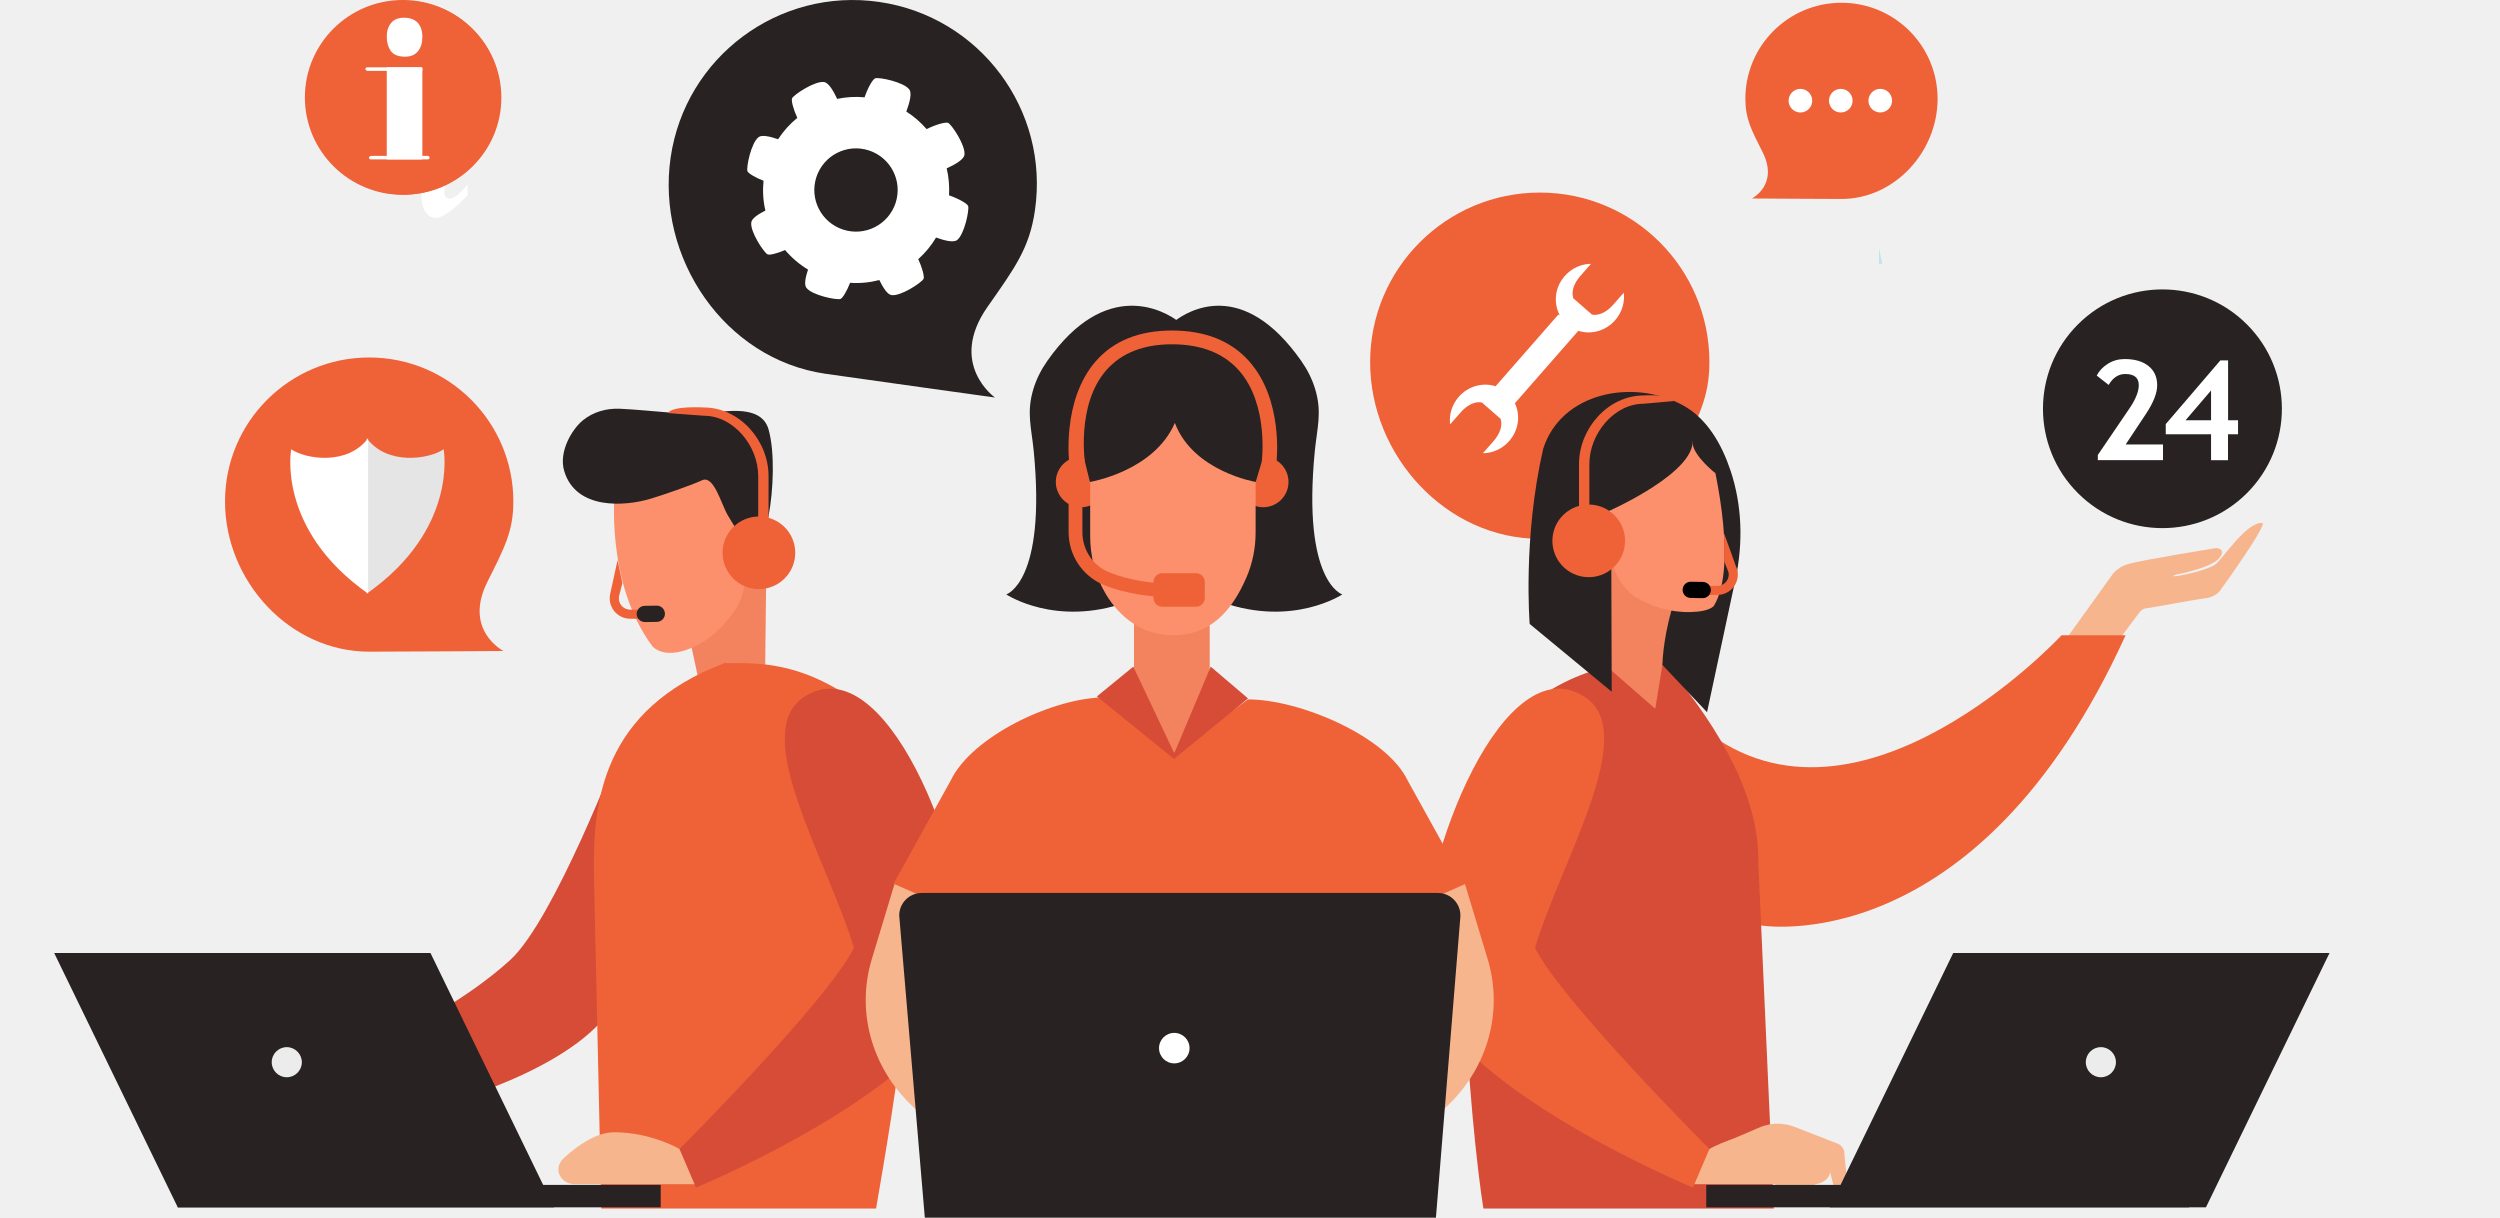
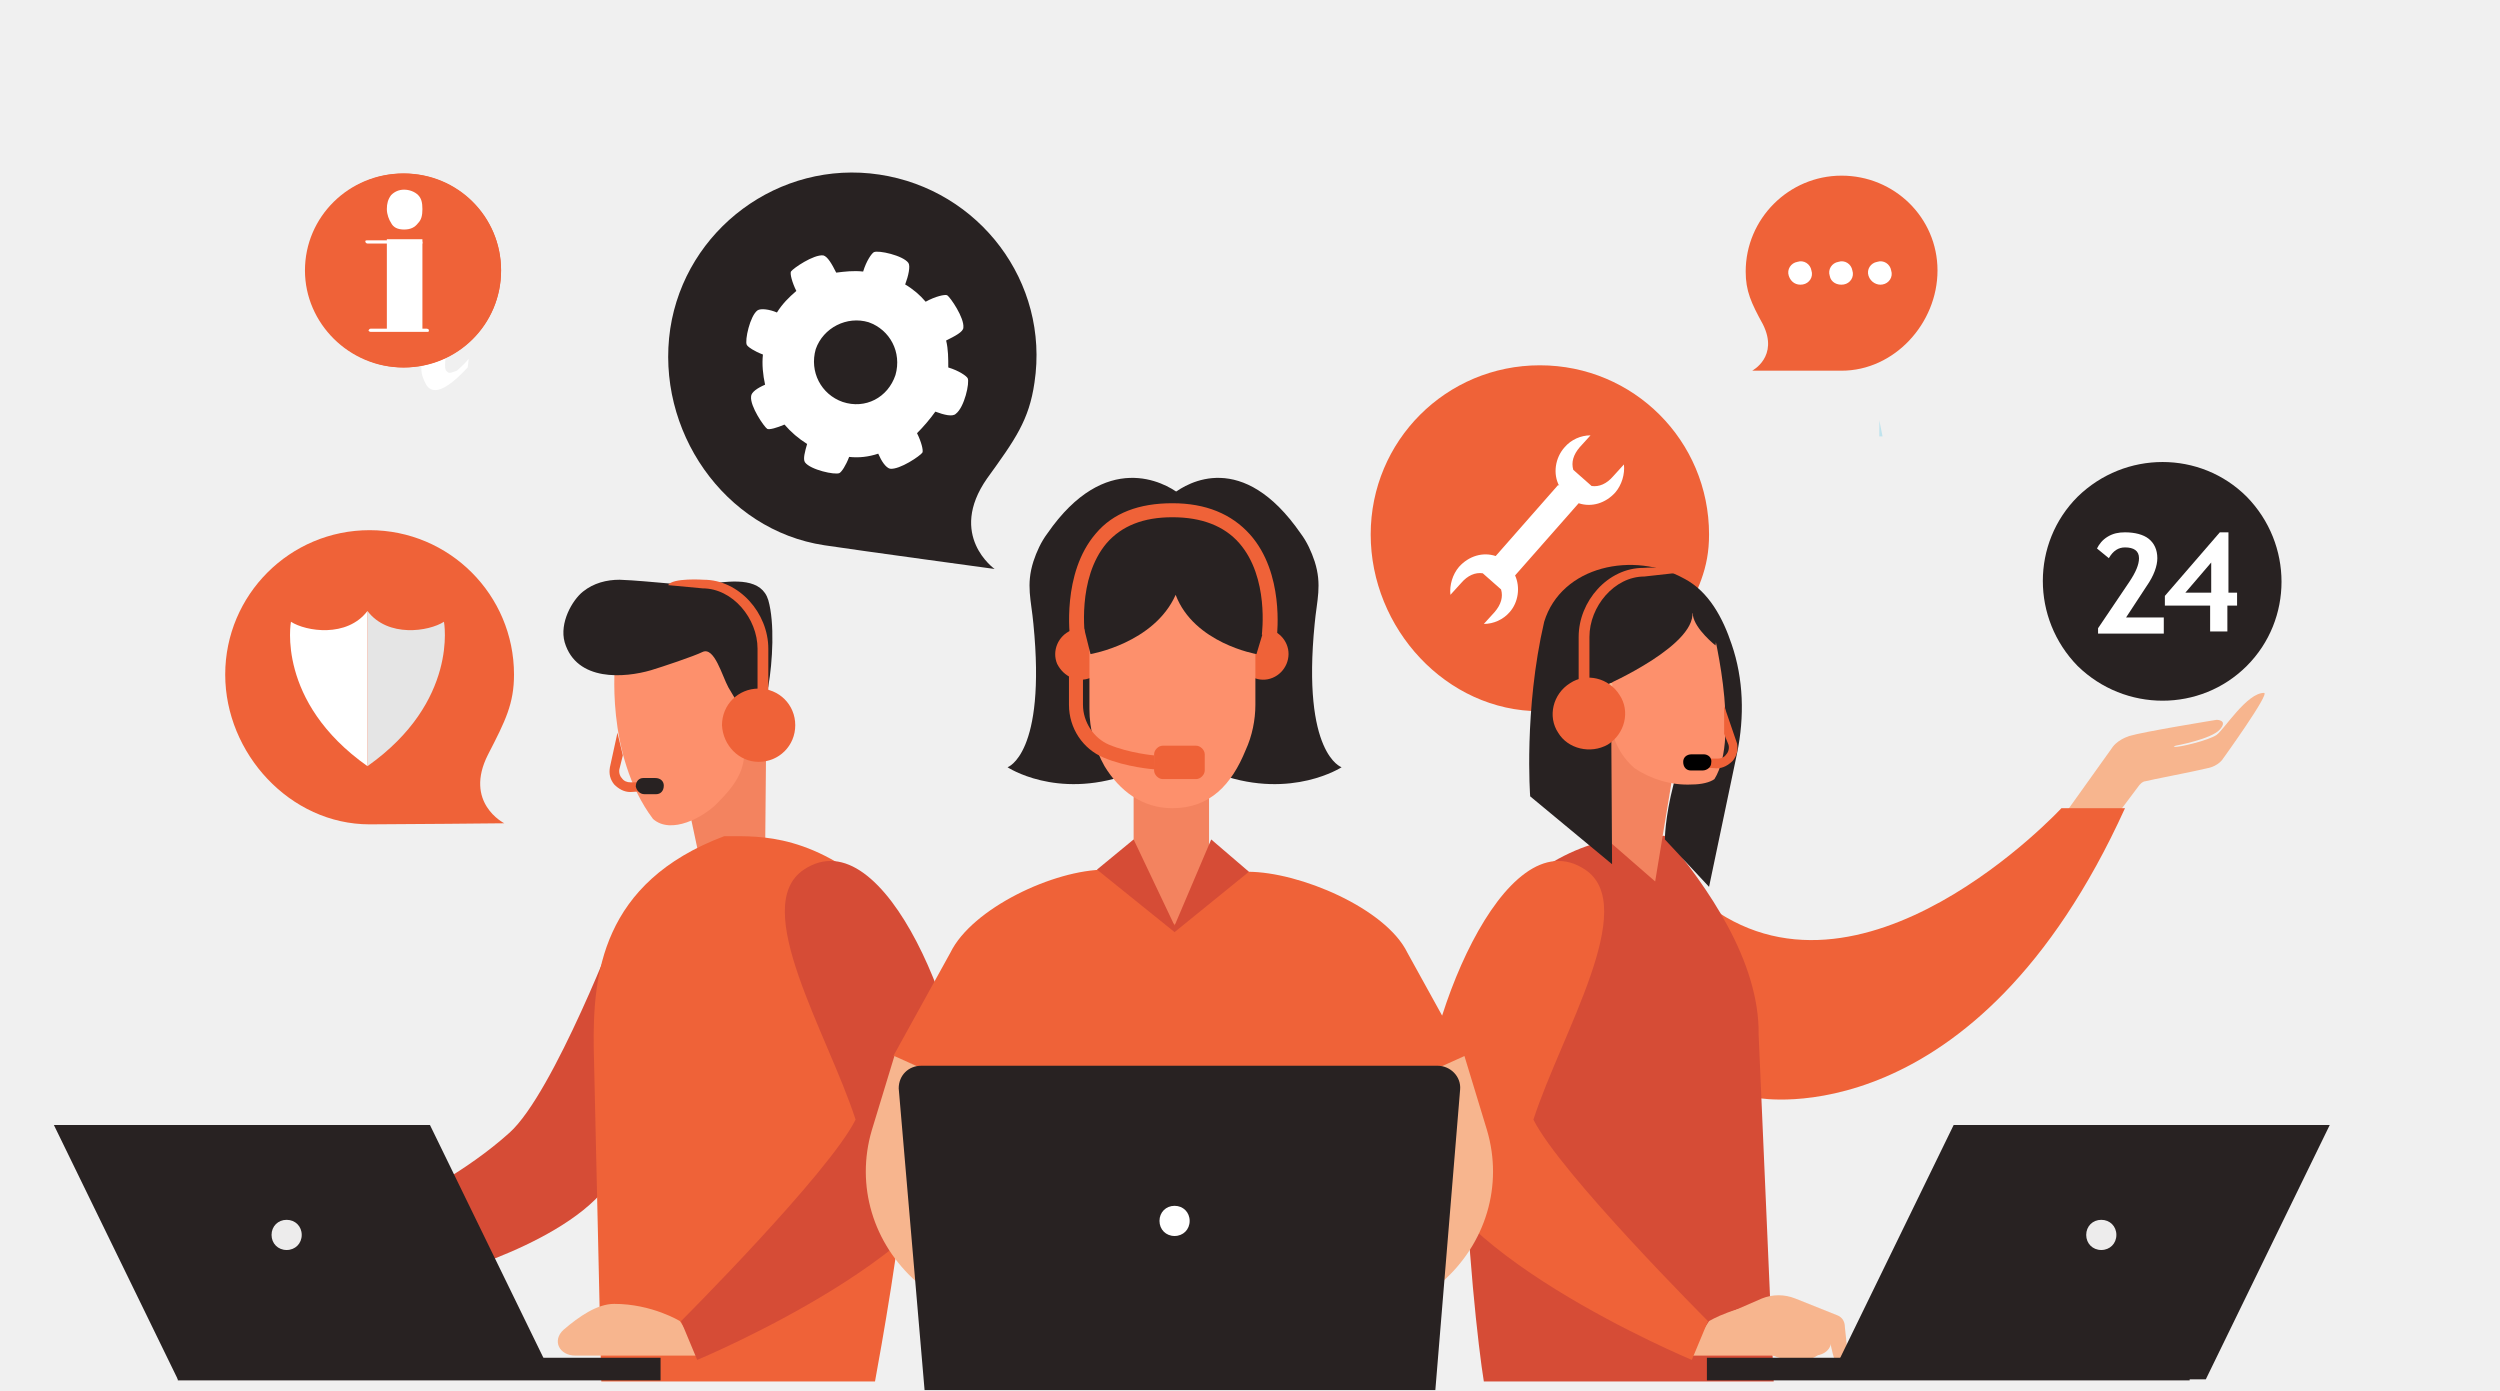
- <svg xmlns="http://www.w3.org/2000/svg" width="232" height="113" viewBox="0 0 232 113" fill="none">
-   <g clip-path="url(#clip0_298_8908)">
-     <path d="M142.895 17.87C151.586 17.87 158.632 24.91 158.632 33.594C158.632 36.827 157.654 38.671 155.808 42.333C153.121 47.666 157.554 49.921 157.554 49.921C157.554 49.921 145.929 50.003 142.886 50.003C134.195 50.003 127.148 42.287 127.148 33.603C127.158 24.91 134.204 17.87 142.895 17.87Z" fill="#EF6238" />
-     <path d="M199.117 56.459C198.788 56.477 198.505 56.879 198.505 56.879L195.809 60.477L194.767 59.354C193.908 58.422 190.792 60.778 191.45 59.691L195.992 53.373C195.992 53.373 196.44 52.633 197.555 52.322C198.871 51.957 205.643 50.861 205.643 50.861C205.643 50.861 206.694 50.889 205.926 51.811C205.158 52.733 201.859 53.345 201.859 53.345C201.859 53.345 201.585 53.446 201.713 53.473C202.014 53.537 204.866 52.916 205.579 52.386C206.291 51.857 208.421 48.46 209.929 48.524C210.541 48.551 206.136 54.651 206.136 54.651C206.136 54.651 205.752 55.382 204.683 55.518C203.614 55.646 199.446 56.441 199.117 56.459Z" fill="#F7B58E" />
-     <path d="M163.239 85.862C163.239 85.862 183.362 89.523 197.254 58.952C191.524 58.952 191.313 58.952 191.313 58.952C191.313 58.952 172.579 79.159 158.093 67.663C143.608 56.167 163.239 85.862 163.239 85.862Z" fill="#EF6238" />
-     <path d="M164.611 112.151L163.167 79.945C163.295 73.133 158.405 66.102 154.476 61.536C154.393 61.481 154.275 61.536 154.174 61.536C151.149 61.536 146.022 61.226 139.333 67.526C133.273 73.233 136.637 105.978 137.66 112.151H164.611Z" fill="#D64C36" />
-     <path d="M158.633 106.626C158.633 106.626 161.265 105.074 164.692 105.074C166.319 105.074 168.019 106.233 169.353 107.448C170.423 108.425 169.737 109.895 168.293 109.895H156.449L158.633 106.626Z" fill="#F7B58E" />
-     <path d="M147.118 64.704C139.633 59.737 131.865 79.26 131.865 89.523C131.865 99.787 157.107 110.206 157.107 110.206L158.633 106.626C158.633 106.626 144.934 92.938 142.448 87.962C144.879 79.862 152.181 68.065 147.118 64.704Z" fill="#EF6238" />
-     <path d="M71.111 52.605L70.992 63.554H64.924L63.928 58.888L69.959 52.605H71.111Z" fill="#F3835F" />
-     <path d="M60.581 60.029C56.085 54.021 57.062 45.319 57.062 45.319L61.358 42.671L68.066 45.273L69.473 52.323C69.491 52.387 68.879 52.441 68.897 52.505C69.501 55.135 68.431 56.724 66.503 58.605C65.306 59.774 62.272 61.481 60.581 60.029Z" fill="#FD906C" />
-     <path d="M67.556 47.848C66.907 46.77 66.258 44.031 65.125 44.579C64.302 44.981 61.359 45.994 60.363 46.286C57.978 46.999 53.445 47.337 52.358 43.712C51.819 41.894 53.107 39.812 54.085 39.009C55.044 38.224 56.287 37.877 57.521 37.931C60.418 38.068 64.193 38.598 65.819 38.351C68.278 37.977 70.754 37.858 71.321 39.849C71.924 41.977 71.769 45.501 71.33 47.839C71.074 49.19 70.581 50.487 69.877 51.665L67.556 47.848Z" fill="#282222" />
-     <path d="M57.512 69.398C57.512 69.398 51.398 85.433 47.322 89.112C43.246 92.802 38.266 95.212 38.266 95.212L41.565 102.325C41.565 102.325 55.502 98.527 57.521 91.879C58.673 88.126 57.512 69.398 57.512 69.398Z" fill="#D64C36" />
-     <path d="M60.061 57.436L60.07 56.587L58.48 56.578C58.16 56.578 57.868 56.432 57.667 56.194C57.466 55.948 57.383 55.628 57.447 55.318L57.758 54.112L57.31 51.976L56.616 55.153C56.506 55.71 56.652 56.286 57.009 56.724C57.374 57.162 57.904 57.418 58.471 57.418L60.061 57.436Z" fill="#EF6238" />
-     <path d="M59.85 57.728L60.965 57.71C61.376 57.701 61.714 57.363 61.705 56.943C61.696 56.532 61.358 56.194 60.937 56.203L59.822 56.222C59.411 56.231 59.073 56.569 59.082 56.989C59.091 57.4 59.439 57.728 59.85 57.728Z" fill="#282222" />
-     <path d="M55.803 112.151L55.118 81.269C54.99 74.457 55.84 65.873 67.227 61.536C67.319 61.499 67.428 61.536 67.529 61.536C70.554 61.536 75.681 61.225 82.37 67.526C88.429 73.233 82.325 105.978 81.301 112.151H55.803Z" fill="#EF6238" />
-     <path d="M63.06 106.627C63.06 106.627 60.428 105.074 57.001 105.074C55.374 105.074 53.674 106.234 52.34 107.448C51.27 108.425 51.956 109.896 53.4 109.896H65.244L63.06 106.627Z" fill="#F7B58E" />
-     <path d="M74.576 64.705C82.06 59.737 89.828 79.26 89.828 89.524C89.828 99.787 64.587 110.206 64.587 110.206L63.06 106.627C63.06 106.627 76.76 92.939 79.246 87.962C76.815 79.863 69.513 68.065 74.576 64.705Z" fill="#D64C36" />
-     <path d="M61.973 38.333C62.411 37.63 65.317 37.813 65.317 37.813C68.626 37.813 71.322 40.872 71.322 44.177V49.821H70.362V44.177C70.362 41.392 68.096 38.58 65.308 38.58L61.973 38.333Z" fill="#EF6238" />
-     <path d="M70.427 54.67C72.289 54.67 73.799 53.161 73.799 51.3C73.799 49.439 72.289 47.931 70.427 47.931C68.564 47.931 67.055 49.439 67.055 51.3C67.055 53.161 68.564 54.67 70.427 54.67Z" fill="#EF6238" />
-     <path d="M61.313 109.959H16.496V112.041H61.313V109.959Z" fill="#282222" />
-     <path d="M5.027 88.437H39.947L51.416 112.041H16.497L5.027 88.437Z" fill="#282222" />
-     <path d="M28.011 98.572C28.011 99.349 27.381 99.969 26.613 99.969C25.836 99.969 25.215 99.339 25.215 98.572C25.215 97.796 25.845 97.175 26.613 97.175C27.381 97.175 28.011 97.805 28.011 98.572Z" fill="#EDECEC" />
-     <path d="M105.234 57.902V65.764L108.972 71.453L112.262 66.001V58.03L105.234 57.902Z" fill="#F3835F" />
-     <path d="M122.014 41.867C122.233 39.648 122.699 38.287 122.05 36.114C121.767 35.183 121.328 34.306 120.762 33.502C115.315 25.732 110.261 28.827 108.973 29.823V54.687C109.256 54.541 110.206 54.76 113.414 55.892C119.994 58.212 124.564 55.162 124.564 55.162C124.564 55.162 120.826 54.021 122.014 41.867Z" fill="#282222" />
-     <path d="M108.973 29.951V36.388L109.018 29.987C109.018 29.996 109 29.978 108.973 29.951Z" fill="#282222" />
-     <path d="M95.931 41.867C95.711 39.648 95.245 38.287 95.894 36.114C96.177 35.183 96.616 34.306 97.183 33.502C102.629 25.732 108.049 28.827 109.337 29.823L108.972 54.687C108.689 54.541 107.738 54.76 104.53 55.892C97.95 58.212 93.381 55.162 93.381 55.162C93.381 55.162 97.109 54.021 95.931 41.867Z" fill="#282222" />
-     <path d="M108.962 29.95V36.388L108.916 29.987C108.916 29.996 108.934 29.978 108.962 29.95Z" fill="#282222" />
-     <path d="M129.023 88.637L125.751 86.583L135.95 82.035L130.632 72.429C128.676 68.329 120.634 64.905 115.817 64.905L108.972 69.827L102.584 64.713C97.768 64.713 90.174 68.338 88.227 72.429L82.908 82.035L93.107 86.583L89.835 88.637L88.026 104.243L109.429 103.905L130.833 104.243L129.023 88.637Z" fill="#EF6238" />
-     <path d="M135.95 82.044L138.052 88.993C139.587 94.061 137.952 99.504 133.802 103.092L124.252 110.543L121.182 102.197L126.464 97.275C128.2 95.659 128.712 93.23 127.771 91.121L125.742 86.583L135.95 82.044Z" fill="#F7B58E" />
-     <path d="M83.009 82.044L80.907 88.993C79.372 94.061 81.008 99.504 85.157 103.092L94.707 110.543L97.777 102.197L92.495 97.275C90.759 95.659 90.247 93.23 91.188 91.121L93.217 86.583L83.009 82.044Z" fill="#F7B58E" />
-     <path d="M85.823 113H133.254L135.521 85.095C135.603 83.889 134.643 82.867 133.437 82.867H85.54C84.389 82.867 83.447 83.798 83.447 84.958L85.823 113Z" fill="#282222" />
-     <path d="M112.354 61.865L108.972 69.9L105.17 61.865L101.789 64.632L108.945 70.43L115.817 64.814L112.354 61.865Z" fill="#D64C36" />
-     <path d="M118.124 46.893C119.322 46.397 119.891 45.024 119.395 43.827C118.899 42.629 117.525 42.06 116.326 42.556C115.128 43.053 114.559 44.425 115.055 45.623C115.552 46.82 116.925 47.389 118.124 46.893Z" fill="#EF6238" />
-     <path d="M101.227 46.893C102.426 46.397 102.995 45.025 102.499 43.827C102.002 42.63 100.628 42.061 99.43 42.557C98.231 43.053 97.662 44.426 98.159 45.623C98.655 46.821 100.029 47.389 101.227 46.893Z" fill="#EF6238" />
-     <path d="M108.845 58.952C106.03 58.952 103.91 57.327 102.575 55.053C101.634 53.455 101.168 51.619 101.168 49.766V42.789C101.168 38.571 104.622 35.119 108.845 35.119C113.067 35.119 116.521 38.571 116.521 42.789V49.419C116.521 50.852 116.238 52.286 115.662 53.601C114.282 56.779 112.281 58.952 108.845 58.952Z" fill="#FD906C" />
-     <path d="M109.063 34.197C106.577 29.859 98.736 35.119 98.736 35.119L101.149 44.725C101.149 44.725 107.08 43.757 109.027 39.246C110.727 43.757 116.53 44.725 116.53 44.725L119.399 35.119C119.39 35.119 111.549 29.868 109.063 34.197Z" fill="#282222" />
-     <path d="M99.257 43.31C99.22 43.063 98.471 37.192 101.697 33.512C103.342 31.631 105.718 30.672 108.752 30.672C111.832 30.672 114.245 31.631 115.926 33.53C119.125 37.137 118.476 42.78 118.449 43.017L117.087 42.862C117.096 42.78 117.772 37.529 114.967 34.37C113.541 32.763 111.448 31.95 108.761 31.95C106.111 31.95 104.064 32.763 102.666 34.352C99.823 37.602 100.701 43.081 100.71 43.136L99.257 43.31Z" fill="#EF6238" />
-     <path d="M107.19 55.354C107.089 55.345 104.494 55.163 102.374 54.258C100.427 53.428 99.166 51.51 99.166 49.382V46.241H100.445V49.382C100.445 50.999 101.396 52.46 102.876 53.081C104.796 53.902 107.08 54.076 107.099 54.076L107.19 55.354Z" fill="#EF6238" />
-     <path d="M110.991 56.304H107.856C107.409 56.304 107.043 55.938 107.043 55.491V54.003C107.043 53.555 107.409 53.19 107.856 53.19H110.991C111.439 53.19 111.804 53.555 111.804 54.003V55.491C111.804 55.938 111.439 56.304 110.991 56.304Z" fill="#EF6238" />
-     <path d="M108.973 98.682C109.755 98.682 110.39 98.049 110.39 97.267C110.39 96.485 109.755 95.852 108.973 95.852C108.191 95.852 107.557 96.485 107.557 97.267C107.557 98.049 108.191 98.682 108.973 98.682Z" fill="white" />
-     <path d="M155.097 56.66L153.607 65.773L147.393 60.349L149.394 50.414L155.097 56.66Z" fill="#F3835F" />
-     <path d="M156.165 41.063C151.724 41.666 149.512 47.355 149.512 47.355L149.567 64.193L141.954 57.902C141.954 57.902 141.306 49.939 143.206 41.657C144.851 36.443 151.505 35.073 156.175 37.612C158.441 38.845 159.794 41.273 160.598 43.684C161.676 46.917 161.768 50.405 161.055 53.738L158.414 66.092L154.274 61.709C154.274 61.709 154.274 59.682 155.105 56.642C156.787 50.46 159.154 40.653 156.165 41.063Z" fill="#282222" />
-     <path d="M148.204 47.592C148.698 47.108 149.639 47.2 150.288 47.793C150.937 48.387 151.065 49.263 150.562 49.738C150.069 50.222 149.136 50.131 148.478 49.537C147.83 48.944 147.711 48.067 148.204 47.592Z" fill="#F7B58E" />
-     <path d="M156.951 56.797C157.81 56.77 158.605 56.633 159.026 56.258C161.502 52.304 158.678 41.657 158.678 41.657L154.712 39.831L149.676 43.274L149.393 50.414C149.32 52.323 150.152 54.149 151.641 55.336C153.241 56.313 155.078 56.861 156.951 56.797Z" fill="#FD906C" />
-     <path d="M157.007 40.479C157.957 43.666 149.056 47.537 149.056 47.537L147.393 43.383L151.267 38.634L156.166 39.42C156.166 39.42 156.842 39.949 157.007 40.479Z" fill="#282222" />
-     <path d="M157.06 41.146C157.234 42.397 159.199 43.922 159.199 43.922L159.382 42.424L158.934 41.365L157.929 40.808C157.929 40.808 156.878 39.895 157.06 41.146Z" fill="#282222" />
-     <path d="M171.162 107.138C171.199 106.699 170.934 106.288 170.523 106.124L166.529 104.572C165.542 104.188 164.445 104.179 163.458 104.553L159.51 106.243L158.633 107.476L158.806 109.667C159.574 109.347 160.022 109.156 160.022 109.156L162.553 108.836C162.553 108.836 168 112.516 169.755 108.306C170.486 112.379 171.637 111.877 171.637 111.877L171.162 107.138Z" fill="#F7B58E" />
-     <path d="M203.157 109.959H158.34V112.041H203.157V109.959Z" fill="#282222" />
-     <path d="M216.18 88.437H181.26L169.791 112.041H204.711L216.18 88.437Z" fill="#282222" />
-     <path d="M193.562 98.572C193.562 99.349 194.193 99.969 194.961 99.969C195.738 99.969 196.359 99.339 196.359 98.572C196.359 97.796 195.728 97.175 194.961 97.175C194.184 97.175 193.562 97.805 193.562 98.572Z" fill="#EDECEC" />
-     <path d="M140.581 37.422L146.467 30.702C147.637 31.076 148.998 30.729 149.885 29.716C150.534 28.976 150.79 28.045 150.689 27.159L149.702 28.282C149.126 28.939 148.404 29.323 147.737 29.195L146.037 27.707L146.019 27.725C145.772 27.068 146.065 26.291 146.65 25.616L147.646 24.483C146.75 24.492 145.855 24.876 145.206 25.616C144.292 26.657 144.146 28.09 144.721 29.204L144.676 29.25L144.612 29.195L138.79 35.843C137.62 35.468 136.259 35.815 135.372 36.829C134.723 37.569 134.468 38.5 134.568 39.386L135.555 38.263C136.131 37.605 136.853 37.222 137.52 37.349L139.22 38.838L139.238 38.82C139.485 39.477 139.192 40.253 138.607 40.929L137.611 42.061C138.507 42.052 139.403 41.669 140.051 40.929C140.947 39.915 141.111 38.527 140.581 37.422Z" fill="white" />
-     <path d="M34.26 33.174C41.644 33.174 47.639 39.155 47.639 46.542C47.639 49.291 46.808 50.852 45.245 53.966C42.96 58.495 46.726 60.413 46.726 60.413C46.726 60.413 36.846 60.476 34.26 60.476C26.876 60.476 20.881 53.92 20.881 46.533C20.881 39.155 26.867 33.174 34.26 33.174Z" fill="#EF6238" />
-     <path d="M81.602 0.182C90.932 1.543 97.403 10.2 96.041 19.532C95.538 23.002 94.204 24.828 91.645 28.471C87.926 33.777 92.331 36.89 92.331 36.89C92.331 36.89 79.838 35.155 76.575 34.681C67.235 33.32 60.874 23.933 62.236 14.61C63.598 5.278 72.271 -1.178 81.602 0.182Z" fill="#282222" />
-     <path d="M208.512 45.766C212.841 41.44 212.841 34.427 208.512 30.102C204.183 25.776 197.164 25.776 192.835 30.102C188.506 34.427 188.506 41.44 192.835 45.766C197.164 50.091 204.183 50.091 208.512 45.766Z" fill="#282222" />
-     <path d="M89.845 19.121C89.772 18.902 89.004 18.454 88.072 18.126C88.118 17.277 88.045 16.436 87.853 15.624C88.639 15.268 89.434 14.802 89.498 14.382C89.635 13.524 88.319 11.56 87.99 11.405C87.78 11.305 86.893 11.533 85.989 11.98C85.449 11.36 84.819 10.803 84.106 10.355C84.407 9.542 84.645 8.657 84.389 8.31C83.877 7.607 81.565 7.141 81.218 7.269C80.999 7.342 80.551 8.1 80.231 9.031C79.372 8.949 78.513 9.004 77.69 9.177C77.334 8.419 76.895 7.68 76.484 7.616C75.625 7.479 73.66 8.794 73.505 9.122C73.413 9.323 73.605 10.099 73.989 10.94C73.304 11.496 72.701 12.163 72.207 12.921C71.467 12.665 70.717 12.492 70.407 12.72C69.703 13.231 69.237 15.542 69.365 15.889C69.438 16.08 70.05 16.464 70.855 16.774C70.763 17.715 70.818 18.646 71.028 19.541C70.37 19.87 69.776 20.262 69.721 20.628C69.584 21.486 70.9 23.449 71.229 23.605C71.412 23.696 72.088 23.532 72.856 23.203C73.45 23.906 74.172 24.527 74.985 25.02C74.748 25.723 74.611 26.408 74.83 26.7C75.342 27.403 77.654 27.869 78.001 27.741C78.193 27.668 78.577 27.047 78.888 26.244C79.811 26.308 80.734 26.216 81.602 25.988C81.94 26.682 82.351 27.33 82.726 27.385C83.585 27.522 85.55 26.207 85.705 25.878C85.797 25.677 85.605 24.892 85.212 24.052C85.852 23.477 86.418 22.801 86.866 22.043C87.643 22.326 88.465 22.527 88.803 22.29C89.498 21.778 89.964 19.468 89.845 19.121ZM78.23 21.303C76.201 20.637 75.095 18.454 75.762 16.427C76.429 14.4 78.614 13.295 80.642 13.962C82.671 14.629 83.777 16.811 83.11 18.838C82.443 20.865 80.258 21.97 78.23 21.303Z" fill="white" />
-     <path d="M41.171 41.694C39.791 42.625 35.934 43.209 34.033 40.671V55.089C42.569 49.09 41.171 41.694 41.171 41.694Z" fill="#E5E5E5" />
-     <path d="M27.023 41.694C28.403 42.625 32.259 43.209 34.16 40.671V55.089C25.624 49.09 27.023 41.694 27.023 41.694Z" fill="white" />
-     <path d="M199.164 38.379C199.849 37.338 200.187 36.462 200.187 35.758C200.187 34.991 199.922 34.398 199.383 33.969C198.853 33.539 198.113 33.32 197.162 33.32C196.596 33.32 196.075 33.466 195.609 33.759C195.143 34.051 194.796 34.416 194.576 34.854L195.682 35.722C196.075 35.046 196.587 34.708 197.226 34.708C198.058 34.708 198.478 35.055 198.478 35.749C198.478 36.334 198.186 37.064 197.601 37.922L194.677 42.223V42.698H200.727V41.246H197.263L199.164 38.379Z" fill="white" />
-     <path d="M206.767 39V33.448H206.045L200.982 39.356V40.297H205.186V42.707H206.758V40.297H207.69V39H206.767ZM205.186 39H202.819L205.186 36.233V39Z" fill="white" />
-     <path d="M43.401 18.117C42.067 19.514 41.08 20.217 40.413 20.217C40.047 20.217 39.746 20.034 39.49 19.66C39.243 19.285 39.115 18.82 39.115 18.263C39.115 17.057 39.526 15.377 40.34 13.231L42.506 12.784H42.606L41.756 15.45C41.4 16.555 41.226 17.34 41.226 17.806C41.226 17.998 41.272 18.144 41.354 18.263C41.437 18.381 41.537 18.436 41.665 18.436C41.884 18.436 42.113 18.354 42.332 18.19C42.561 18.025 42.908 17.678 43.392 17.14V18.117H43.401ZM43.228 9.442C43.228 10.803 42.725 11.487 41.72 11.487C41.226 11.487 40.815 11.341 40.468 11.04C40.797 10.538 41.053 9.981 41.236 9.351C41.683 9.625 42.049 9.771 42.323 9.771C42.625 9.771 42.926 9.661 43.228 9.442Z" fill="white" />
-     <path d="M174.371 24.483V23.03L174.673 24.483H174.371Z" fill="#BFE3ED" />
-     <path d="M157.792 55.226L157.783 54.377L159.373 54.368C159.693 54.368 159.986 54.222 160.187 53.984C160.388 53.738 160.47 53.418 160.406 53.108L160.004 52.085L159.995 49.492L161.238 52.943C161.347 53.5 161.201 54.076 160.845 54.514C160.479 54.952 159.949 55.208 159.383 55.208L157.792 55.226Z" fill="#EF6238" />
-     <path d="M158.002 55.509L156.887 55.491C156.476 55.482 156.138 55.144 156.147 54.724C156.156 54.313 156.494 53.975 156.914 53.984L158.029 54.002C158.441 54.011 158.779 54.349 158.77 54.769C158.76 55.189 158.413 55.518 158.002 55.509Z" fill="black" />
-     <path d="M155.334 37.219C154.895 36.516 152.537 36.699 152.537 36.699C149.229 36.699 146.533 39.758 146.533 43.063V48.706H147.493V43.063C147.493 40.278 149.759 37.466 152.547 37.466L155.334 37.219Z" fill="#EF6238" />
-     <path d="M149.207 53.059C150.792 52.081 151.282 50.005 150.303 48.421C149.324 46.838 147.246 46.348 145.662 47.326C144.077 48.305 143.587 50.381 144.566 51.964C145.545 53.547 147.623 54.037 149.207 53.059Z" fill="#EF6238" />
-     <path d="M170.888 0.256C165.962 0.256 161.969 4.246 161.969 9.168C161.969 11.003 162.517 12.044 163.568 14.117C165.094 17.14 162.581 18.418 162.581 18.418C162.581 18.418 169.17 18.464 170.888 18.464C175.814 18.464 179.808 14.09 179.808 9.168C179.808 4.237 175.814 0.256 170.888 0.256Z" fill="#EF6238" />
-     <path d="M167.331 10.41C167.921 10.271 168.286 9.681 168.146 9.092C168.007 8.503 167.416 8.138 166.827 8.277C166.238 8.416 165.873 9.006 166.012 9.595C166.151 10.184 166.742 10.549 167.331 10.41Z" fill="white" />
-     <path d="M171.077 10.409C171.667 10.27 172.032 9.68 171.892 9.091C171.753 8.502 171.163 8.137 170.573 8.277C169.984 8.416 169.619 9.006 169.758 9.595C169.897 10.184 170.488 10.548 171.077 10.409Z" fill="white" />
-     <path d="M174.741 10.407C175.331 10.268 175.696 9.678 175.556 9.089C175.417 8.5 174.827 8.135 174.237 8.275C173.648 8.414 173.283 9.004 173.422 9.593C173.561 10.182 174.152 10.546 174.741 10.407Z" fill="white" />
-     <path d="M37.481 18.058C42.477 18.058 46.526 14.029 46.526 9.06C46.526 4.09 42.477 0.062 37.481 0.062C32.485 0.062 28.436 4.09 28.436 9.06C28.436 14.029 32.485 18.058 37.481 18.058Z" fill="#EF6238" />
-     <path d="M37.377 18.08C42.393 18.08 46.46 14.032 46.46 9.04C46.46 4.047 42.393 0 37.377 0C32.36 0 28.293 4.047 28.293 9.04C28.293 14.032 32.36 18.08 37.377 18.08Z" fill="#EF6238" />
-     <path d="M37.474 5.258C36.897 5.236 36.485 5.057 36.248 4.7C36.01 4.354 35.891 3.919 35.891 3.406C35.891 2.893 36.019 2.481 36.284 2.146C36.549 1.811 36.952 1.644 37.492 1.644C38.041 1.644 38.462 1.8 38.755 2.101C39.047 2.414 39.194 2.849 39.194 3.417C39.194 3.986 39.056 4.444 38.773 4.767C38.489 5.124 38.059 5.28 37.474 5.258Z" fill="white" />
-     <path d="M39.194 6.246H35.891V14.793H39.194V6.246Z" fill="white" />
-     <path d="M39.703 14.793H34.419C34.319 14.793 34.242 14.732 34.242 14.654C34.242 14.55 34.352 14.464 34.485 14.464H39.67C39.769 14.464 39.858 14.524 39.858 14.611V14.68C39.846 14.741 39.78 14.793 39.703 14.793Z" fill="white" />
-     <path d="M39.195 6.575H34.128C34.004 6.575 33.91 6.497 33.91 6.393C33.91 6.315 33.993 6.246 34.087 6.246H39.008C39.112 6.246 39.195 6.315 39.195 6.402V6.575Z" fill="white" />
+ <svg xmlns="http://www.w3.org/2000/svg" xmlns:xlink="http://www.w3.org/1999/xlink" width="232" version="1.1" id="Layer_1" x="0px" y="0px" viewBox="0 0 232 129" style="enable-background:new 0 0 232 129;" xml:space="preserve">
+   <style type="text/css">
+ 	.st0{clip-path:url(#SVGID_00000175295739894682747310000003167199815030742173_);}
+ 	.st1{fill:#EF6238;}
+ 	.st2{fill:#F7B58E;}
+ 	.st3{fill:#D64C36;}
+ 	.st4{fill:#F3835F;}
+ 	.st5{fill:#FD906C;}
+ 	.st6{fill:#282222;}
+ 	.st7{fill:#EDECEC;}
+ 	.st8{fill:#FFFFFF;}
+ 	.st9{fill:#E5E5E5;}
+ 	.st10{fill:#BFE3ED;}
+ </style>
+   <g>
+     <defs>
+       <rect id="SVGID_1_" y="16" width="232" height="113" />
+     </defs>
+     <clipPath id="SVGID_00000044867500734281876710000011771885161824960138_">
+       <use xlink:href="#SVGID_1_" style="overflow:visible;" />
+     </clipPath>
+     <g style="clip-path:url(#SVGID_00000044867500734281876710000011771885161824960138_);">
+       <path class="st1" d="M142.9,33.9c8.7,0,15.7,7,15.7,15.7c0,3.2-1,5.1-2.8,8.7c-2.7,5.3,1.7,7.6,1.7,7.6S145.9,66,142.9,66    c-8.7,0-15.7-7.7-15.7-16.4C127.2,40.9,134.2,33.9,142.9,33.9z" />
+       <path class="st2" d="M199.1,72.5c-0.3,0-0.6,0.4-0.6,0.4l-2.7,3.6l-1-1.1c-0.9-0.9-4,1.4-3.3,0.3l4.5-6.3c0,0,0.4-0.7,1.6-1.1    c1.3-0.4,8.1-1.5,8.1-1.5s1.1,0,0.3,0.9c-0.8,0.9-4.1,1.5-4.1,1.5s-0.3,0.1-0.1,0.1c0.3,0.1,3.2-0.6,3.9-1.1    c0.7-0.5,2.8-3.9,4.4-3.9c0.6,0-3.8,6.1-3.8,6.1s-0.4,0.7-1.5,0.9C203.6,71.6,199.4,72.4,199.1,72.5z" />
+       <path class="st1" d="M163.2,101.9c0,0,20.1,3.7,34-26.9c-5.7,0-5.9,0-5.9,0s-18.7,20.2-33.2,8.7    C143.6,72.2,163.2,101.9,163.2,101.9z" />
+       <path class="st3" d="M164.6,128.2l-1.4-32.2c0.1-6.8-4.8-13.8-8.7-18.4c-0.1-0.1-0.2,0-0.3,0c-3,0-8.2-0.3-14.8,6    c-6.1,5.7-2.7,38.5-1.7,44.6H164.6z" />
+       <path class="st2" d="M158.6,122.6c0,0,2.6-1.6,6.1-1.6c1.6,0,3.3,1.2,4.7,2.4c1.1,1,0.4,2.4-1.1,2.4h-11.8L158.6,122.6z" />
+       <path class="st1" d="M147.1,80.7c-7.5-5-15.3,14.6-15.3,24.8s25.2,20.7,25.2,20.7l1.5-3.6c0,0-13.7-13.7-16.2-18.7    C144.9,95.9,152.2,84.1,147.1,80.7z" />
+       <path class="st4" d="M71.1,68.6L71,79.6h-6.1l-1-4.7l6-6.3H71.1z" />
+       <path class="st5" d="M60.6,76c-4.5-6-3.5-14.7-3.5-14.7l4.3-2.6l6.7,2.6l1.4,7c0,0.1-0.6,0.1-0.6,0.2c0.6,2.6-0.5,4.2-2.4,6.1    C65.3,75.8,62.3,77.5,60.6,76z" />
+       <path class="st6" d="M67.6,63.8c-0.6-1.1-1.3-3.8-2.4-3.3c-0.8,0.4-3.8,1.4-4.8,1.7c-2.4,0.7-6.9,1.1-8-2.6    c-0.5-1.8,0.7-3.9,1.7-4.7c1-0.8,2.2-1.1,3.4-1.1c2.9,0.1,6.7,0.7,8.3,0.4c2.5-0.4,4.9-0.5,5.5,1.5c0.6,2.1,0.4,5.7,0,8    c-0.3,1.4-0.7,2.6-1.5,3.8L67.6,63.8z" />
+       <path class="st3" d="M57.5,85.4c0,0-6.1,16-10.2,19.7c-4.1,3.7-9.1,6.1-9.1,6.1l3.3,7.1c0,0,13.9-3.8,16-10.4    C58.7,104.1,57.5,85.4,57.5,85.4z" />
+       <path class="st1" d="M60.1,73.4l0-0.8l-1.6,0c-0.3,0-0.6-0.1-0.8-0.4c-0.2-0.2-0.3-0.6-0.2-0.9l0.3-1.2L57.3,68l-0.7,3.2    c-0.1,0.6,0,1.1,0.4,1.6c0.4,0.4,0.9,0.7,1.5,0.7L60.1,73.4z" />
+       <path class="st6" d="M59.8,73.7l1.1,0c0.4,0,0.7-0.3,0.7-0.8c0-0.4-0.3-0.7-0.8-0.7l-1.1,0c-0.4,0-0.7,0.3-0.7,0.8    C59.1,73.4,59.4,73.7,59.8,73.7z" />
+       <path class="st1" d="M55.8,128.2l-0.7-30.9c-0.1-6.8,0.7-15.4,12.1-19.7c0.1,0,0.2,0,0.3,0c3,0,8.2-0.3,14.8,6    c6.1,5.7,0,38.5-1.1,44.6H55.8z" />
+       <path class="st2" d="M63.1,122.6c0,0-2.6-1.6-6.1-1.6c-1.6,0-3.3,1.2-4.7,2.4c-1.1,1-0.4,2.4,1.1,2.4h11.8L63.1,122.6z" />
+       <path class="st3" d="M74.6,80.7c7.5-5,15.3,14.6,15.3,24.8s-25.2,20.7-25.2,20.7l-1.5-3.6c0,0,13.7-13.7,16.2-18.7    C76.8,95.9,69.5,84.1,74.6,80.7z" />
+       <path class="st1" d="M62,54.3c0.4-0.7,3.3-0.5,3.3-0.5c3.3,0,6,3.1,6,6.4v5.6h-1v-5.6c0-2.8-2.3-5.6-5.1-5.6L62,54.3z" />
+       <path class="st1" d="M70.4,70.7c1.9,0,3.4-1.5,3.4-3.4c0-1.9-1.5-3.4-3.4-3.4c-1.9,0-3.4,1.5-3.4,3.4    C67.1,69.2,68.6,70.7,70.4,70.7z" />
+       <path class="st6" d="M61.3,126H16.5v2.1h44.8V126z" />
+       <path class="st6" d="M5,104.4h34.9L51.4,128H16.5L5,104.4z" />
+       <path class="st7" d="M28,114.6c0,0.8-0.6,1.4-1.4,1.4c-0.8,0-1.4-0.6-1.4-1.4c0-0.8,0.6-1.4,1.4-1.4S28,113.8,28,114.6z" />
+       <path class="st4" d="M105.2,73.9v7.9l3.7,5.7l3.3-5.5v-8L105.2,73.9z" />
+       <path class="st6" d="M122,57.9c0.2-2.2,0.7-3.6,0-5.8c-0.3-0.9-0.7-1.8-1.3-2.6c-5.4-7.8-10.5-4.7-11.8-3.7v24.9    c0.3-0.1,1.2,0.1,4.4,1.2c6.6,2.3,11.2-0.7,11.2-0.7S120.8,70,122,57.9z" />
+       <path class="st6" d="M109,46v6.4V46C109,46,109,46,109,46z" />
+       <path class="st6" d="M95.9,57.9c-0.2-2.2-0.7-3.6,0-5.8c0.3-0.9,0.7-1.8,1.3-2.6c5.4-7.8,10.9-4.7,12.2-3.7L109,70.7    c-0.3-0.1-1.2,0.1-4.4,1.2c-6.6,2.3-11.1-0.7-11.1-0.7S97.1,70,95.9,57.9z" />
+       <path class="st6" d="M109,46v6.4V46C108.9,46,108.9,46,109,46z" />
+       <path class="st1" d="M129,104.6l-3.3-2.1l10.2-4.5l-5.3-9.6c-2-4.1-10-7.5-14.8-7.5l-6.8,4.9l-6.4-5.1c-4.8,0-12.4,3.6-14.4,7.7    L82.9,98l10.2,4.5l-3.3,2.1L88,120.2l21.4-0.3l21.4,0.3L129,104.6z" />
+       <path class="st2" d="M135.9,98l2.1,6.9c1.5,5.1-0.1,10.5-4.2,14.1l-9.6,7.5l-3.1-8.3l5.3-4.9c1.7-1.6,2.2-4,1.3-6.2l-2-4.5    L135.9,98z" />
+       <path class="st2" d="M83,98l-2.1,6.9c-1.5,5.1,0.1,10.5,4.2,14.1l9.6,7.5l3.1-8.3l-5.3-4.9c-1.7-1.6-2.2-4-1.3-6.2l2-4.5L83,98z" />
+       <path class="st6" d="M85.8,129h47.4l2.3-27.9c0.1-1.2-0.9-2.2-2.1-2.2H85.5c-1.2,0-2.1,0.9-2.1,2.1L85.8,129z" />
+       <path class="st3" d="M112.4,77.9l-3.4,8l-3.8-8l-3.4,2.8l7.2,5.8l6.9-5.6L112.4,77.9z" />
+       <path class="st1" d="M118.1,62.9c1.2-0.5,1.8-1.9,1.3-3.1c-0.5-1.2-1.9-1.8-3.1-1.3c-1.2,0.5-1.8,1.9-1.3,3.1    C115.6,62.8,116.9,63.4,118.1,62.9z" />
+       <path class="st1" d="M101.2,62.9c1.2-0.5,1.8-1.9,1.3-3.1c-0.5-1.2-1.9-1.8-3.1-1.3c-1.2,0.5-1.8,1.9-1.3,3.1    C98.7,62.8,100,63.4,101.2,62.9z" />
+       <path class="st5" d="M108.8,75c-2.8,0-4.9-1.6-6.3-3.9c-0.9-1.6-1.4-3.4-1.4-5.3v-7c0-4.2,3.5-7.7,7.7-7.7c4.2,0,7.7,3.5,7.7,7.7    v6.6c0,1.4-0.3,2.9-0.9,4.2C114.3,72.8,112.3,75,108.8,75z" />
+       <path class="st6" d="M109.1,50.2c-2.5-4.3-10.3,0.9-10.3,0.9l2.4,9.6c0,0,5.9-1,7.9-5.5c1.7,4.5,7.5,5.5,7.5,5.5l2.9-9.6    C119.4,51.1,111.5,45.9,109.1,50.2z" />
+       <path class="st1" d="M99.3,59.3c0-0.2-0.8-6.1,2.4-9.8c1.6-1.9,4-2.8,7.1-2.8c3.1,0,5.5,1,7.2,2.9c3.2,3.6,2.5,9.2,2.5,9.5    l-1.4-0.2c0-0.1,0.7-5.3-2.1-8.5c-1.4-1.6-3.5-2.4-6.2-2.4c-2.7,0-4.7,0.8-6.1,2.4c-2.8,3.3-2,8.7-2,8.8L99.3,59.3z" />
+       <path class="st1" d="M107.2,71.4c-0.1,0-2.7-0.2-4.8-1.1c-1.9-0.8-3.2-2.7-3.2-4.9v-3.1h1.3v3.1c0,1.6,1,3.1,2.4,3.7    c1.9,0.8,4.2,1,4.2,1L107.2,71.4z" />
+       <path class="st1" d="M111,72.3h-3.1c-0.4,0-0.8-0.4-0.8-0.8V70c0-0.4,0.4-0.8,0.8-0.8h3.1c0.4,0,0.8,0.4,0.8,0.8v1.5    C111.8,71.9,111.4,72.3,111,72.3z" />
+       <path class="st8" d="M109,114.7c0.8,0,1.4-0.6,1.4-1.4s-0.6-1.4-1.4-1.4s-1.4,0.6-1.4,1.4S108.2,114.7,109,114.7z" />
+       <path class="st4" d="M155.1,72.7l-1.5,9.1l-6.2-5.4l2-9.9L155.1,72.7z" />
+       <path class="st6" d="M156.2,57.1c-4.4,0.6-6.7,6.3-6.7,6.3l0.1,16.8l-7.6-6.3c0,0-0.6-8,1.3-16.2c1.6-5.2,8.3-6.6,13-4    c2.3,1.2,3.6,3.7,4.4,6.1c1.1,3.2,1.2,6.7,0.5,10.1l-2.6,12.4l-4.1-4.4c0,0,0-2,0.8-5.1C156.8,66.5,159.2,56.7,156.2,57.1z" />
+       <path class="st2" d="M148.2,63.6c0.5-0.5,1.4-0.4,2.1,0.2c0.6,0.6,0.8,1.5,0.3,1.9c-0.5,0.5-1.4,0.4-2.1-0.2    C147.8,64.9,147.7,64.1,148.2,63.6z" />
+       <path class="st5" d="M157,72.8c0.9,0,1.7-0.2,2.1-0.5c2.5-4-0.3-14.6-0.3-14.6l-4-1.8l-5,3.4l-0.3,7.1c-0.1,1.9,0.8,3.7,2.2,4.9    C153.2,72.3,155.1,72.9,157,72.8z" />
+       <path class="st6" d="M157,56.5c0.9,3.2-8,7.1-8,7.1l-1.7-4.2l3.9-4.7l4.9,0.8C156.2,55.4,156.8,55.9,157,56.5z" />
+       <path class="st6" d="M157.1,57.1c0.2,1.3,2.1,2.8,2.1,2.8l0.2-1.5l-0.4-1.1l-1-0.6C157.9,56.8,156.9,55.9,157.1,57.1z" />
+       <path class="st2" d="M171.2,123.1c0-0.4-0.2-0.8-0.6-1l-4-1.6c-1-0.4-2.1-0.4-3.1,0l-3.9,1.7l-0.9,1.2l0.2,2.2    c0.8-0.3,1.2-0.5,1.2-0.5l2.5-0.3c0,0,5.4,3.7,7.2-0.5c0.7,4.1,1.9,3.6,1.9,3.6L171.2,123.1z" />
+       <path class="st6" d="M203.2,126h-44.8v2.1h44.8V126z" />
+       <path class="st6" d="M216.2,104.4h-34.9L169.8,128h34.9L216.2,104.4z" />
+       <path class="st7" d="M193.6,114.6c0,0.8,0.6,1.4,1.4,1.4c0.8,0,1.4-0.6,1.4-1.4c0-0.8-0.6-1.4-1.4-1.4    C194.2,113.2,193.6,113.8,193.6,114.6z" />
+       <path class="st8" d="M140.6,53.4l5.9-6.7c1.2,0.4,2.5,0,3.4-1c0.6-0.7,0.9-1.7,0.8-2.6l-1,1.1c-0.6,0.7-1.3,1-2,0.9l-1.7-1.5l0,0    c-0.2-0.7,0-1.4,0.6-2.1l1-1.1c-0.9,0-1.8,0.4-2.4,1.1c-0.9,1-1.1,2.5-0.5,3.6l0,0l-0.1-0.1l-5.8,6.6c-1.2-0.4-2.5,0-3.4,1    c-0.6,0.7-0.9,1.7-0.8,2.6l1-1.1c0.6-0.7,1.3-1,2-0.9l1.7,1.5l0,0c0.2,0.7,0,1.4-0.6,2.1l-1,1.1c0.9,0,1.8-0.4,2.4-1.1    C140.9,55.9,141.1,54.5,140.6,53.4z" />
+       <path class="st1" d="M34.3,49.2c7.4,0,13.4,6,13.4,13.4c0,2.7-0.8,4.3-2.4,7.4c-2.3,4.5,1.5,6.4,1.5,6.4s-9.9,0.1-12.5,0.1    c-7.4,0-13.4-6.6-13.4-13.9C20.9,55.2,26.9,49.2,34.3,49.2z" />
+       <path class="st6" d="M81.6,16.2c9.3,1.4,15.8,10,14.4,19.3c-0.5,3.5-1.8,5.3-4.4,8.9c-3.7,5.3,0.7,8.4,0.7,8.4s-12.5-1.7-15.8-2.2    c-9.3-1.4-15.7-10.7-14.3-20.1C63.6,21.3,72.3,14.8,81.6,16.2z" />
+       <path class="st6" d="M208.5,61.8c4.3-4.3,4.3-11.3,0-15.7c-4.3-4.3-11.3-4.3-15.7,0c-4.3,4.3-4.3,11.3,0,15.7    C197.2,66.1,204.2,66.1,208.5,61.8z" />
+       <path class="st8" d="M89.8,35.1c-0.1-0.2-0.8-0.7-1.8-1c0-0.8,0-1.7-0.2-2.5c0.8-0.4,1.6-0.8,1.6-1.2c0.1-0.9-1.2-2.8-1.5-3    c-0.2-0.1-1.1,0.1-2,0.6c-0.5-0.6-1.2-1.2-1.9-1.6c0.3-0.8,0.5-1.7,0.3-2c-0.5-0.7-2.8-1.2-3.2-1c-0.2,0.1-0.7,0.8-1,1.8    c-0.9-0.1-1.7,0-2.5,0.1c-0.4-0.8-0.8-1.5-1.2-1.6c-0.9-0.1-2.8,1.2-3,1.5c-0.1,0.2,0.1,1,0.5,1.8c-0.7,0.6-1.3,1.2-1.8,2    c-0.7-0.3-1.5-0.4-1.8-0.2c-0.7,0.5-1.2,2.8-1,3.2c0.1,0.2,0.7,0.6,1.5,0.9c-0.1,0.9,0,1.9,0.2,2.8c-0.7,0.3-1.3,0.7-1.3,1.1    c-0.1,0.9,1.2,2.8,1.5,3c0.2,0.1,0.9-0.1,1.6-0.4c0.6,0.7,1.3,1.3,2.1,1.8c-0.2,0.7-0.4,1.4-0.2,1.7c0.5,0.7,2.8,1.2,3.2,1    c0.2-0.1,0.6-0.7,0.9-1.5c0.9,0.1,1.8,0,2.7-0.3c0.3,0.7,0.7,1.3,1.1,1.4c0.9,0.1,2.8-1.2,3-1.5c0.1-0.2-0.1-1-0.5-1.8    c0.6-0.6,1.2-1.3,1.7-2c0.8,0.3,1.6,0.5,1.9,0.2C89.5,37.8,90,35.5,89.8,35.1z M78.2,37.3c-2-0.7-3.1-2.8-2.5-4.9    c0.7-2,2.9-3.1,4.9-2.5c2,0.7,3.1,2.8,2.5,4.9C82.4,36.9,80.3,38,78.2,37.3z" />
+       <path class="st9" d="M41.2,57.7c-1.4,0.9-5.2,1.5-7.1-1v14.4C42.6,65.1,41.2,57.7,41.2,57.7z" />
+       <path class="st8" d="M27,57.7c1.4,0.9,5.2,1.5,7.1-1v14.4C25.6,65.1,27,57.7,27,57.7z" />
+       <path class="st8" d="M199.2,54.4c0.7-1,1-1.9,1-2.6c0-0.8-0.3-1.4-0.8-1.8c-0.5-0.4-1.3-0.6-2.2-0.6c-0.6,0-1.1,0.1-1.6,0.4    c-0.5,0.3-0.8,0.7-1,1.1l1.1,0.9c0.4-0.7,0.9-1,1.5-1c0.8,0,1.3,0.3,1.3,1c0,0.6-0.3,1.3-0.9,2.2l-2.9,4.3v0.5h6.1v-1.5h-3.5    L199.2,54.4z" />
+       <path class="st8" d="M206.8,55v-5.6H206l-5.1,5.9v0.9h4.2v2.4h1.6v-2.4h0.9V55H206.8z M205.2,55h-2.4l2.4-2.8V55z" />
+       <path class="st8" d="M43.4,34.1c-1.3,1.4-2.3,2.1-3,2.1c-0.4,0-0.7-0.2-0.9-0.6c-0.2-0.4-0.4-0.8-0.4-1.4c0-1.2,0.4-2.9,1.2-5    l2.2-0.4h0.1l-0.8,2.7c-0.4,1.1-0.5,1.9-0.5,2.4c0,0.2,0,0.3,0.1,0.5c0.1,0.1,0.2,0.2,0.3,0.2c0.2,0,0.4-0.1,0.7-0.2    c0.2-0.2,0.6-0.5,1.1-1.1L43.4,34.1L43.4,34.1z M43.2,25.4c0,1.4-0.5,2-1.5,2c-0.5,0-0.9-0.1-1.3-0.4c0.3-0.5,0.6-1.1,0.8-1.7    c0.4,0.3,0.8,0.4,1.1,0.4C42.6,25.8,42.9,25.7,43.2,25.4z" />
+       <path class="st10" d="M174.4,40.5V39l0.3,1.5H174.4z" />
+       <path class="st1" d="M157.8,71.2l0-0.8l1.6,0c0.3,0,0.6-0.1,0.8-0.4c0.2-0.2,0.3-0.6,0.2-0.9l-0.4-1l0-2.6l1.2,3.5    c0.1,0.6,0,1.1-0.4,1.6c-0.4,0.4-0.9,0.7-1.5,0.7L157.8,71.2z" />
+       <path d="M158,71.5l-1.1,0c-0.4,0-0.7-0.3-0.7-0.8c0-0.4,0.3-0.7,0.8-0.7l1.1,0c0.4,0,0.8,0.3,0.7,0.8    C158.8,71.2,158.4,71.5,158,71.5z" />
+       <path class="st1" d="M155.3,53.2c-0.4-0.7-2.8-0.5-2.8-0.5c-3.3,0-6,3.1-6,6.4v5.6h1v-5.6c0-2.8,2.3-5.6,5.1-5.6L155.3,53.2z" />
+       <path class="st1" d="M149.2,69.1c1.6-1,2.1-3.1,1.1-4.6c-1-1.6-3.1-2.1-4.6-1.1c-1.6,1-2.1,3.1-1.1,4.6    C145.5,69.5,147.6,70,149.2,69.1z" />
+       <path class="st1" d="M170.9,16.3c-4.9,0-8.9,4-8.9,8.9c0,1.8,0.5,2.9,1.6,4.9c1.5,3-1,4.3-1,4.3s6.6,0,8.3,0    c4.9,0,8.9-4.4,8.9-9.3C179.8,20.2,175.8,16.3,170.9,16.3z" />
+       <path class="st8" d="M167.3,26.4c0.6-0.1,1-0.7,0.8-1.3c-0.1-0.6-0.7-1-1.3-0.8c-0.6,0.1-1,0.7-0.8,1.3    C166.2,26.2,166.7,26.5,167.3,26.4z" />
+       <path class="st8" d="M171.1,26.4c0.6-0.1,1-0.7,0.8-1.3c-0.1-0.6-0.7-1-1.3-0.8c-0.6,0.1-1,0.7-0.8,1.3    C169.9,26.2,170.5,26.5,171.1,26.4z" />
+       <path class="st8" d="M174.7,26.4c0.6-0.1,1-0.7,0.8-1.3c-0.1-0.6-0.7-1-1.3-0.8c-0.6,0.1-1,0.7-0.8,1.3    C173.6,26.2,174.2,26.5,174.7,26.4z" />
+       <path class="st1" d="M37.5,34.1c5,0,9-4,9-9c0-5-4-9-9-9s-9,4-9,9C28.4,30,32.5,34.1,37.5,34.1z" />
+       <path class="st1" d="M37.4,34.1c5,0,9.1-4,9.1-9c0-5-4.1-9-9.1-9c-5,0-9.1,4-9.1,9C28.3,30,32.4,34.1,37.4,34.1z" />
+       <path class="st8" d="M37.5,21.3c-0.6,0-1-0.2-1.2-0.6c-0.2-0.3-0.4-0.8-0.4-1.3c0-0.5,0.1-0.9,0.4-1.3c0.3-0.3,0.7-0.5,1.2-0.5    c0.5,0,1,0.2,1.3,0.5c0.3,0.3,0.4,0.7,0.4,1.3c0,0.6-0.1,1-0.4,1.3C38.5,21.1,38.1,21.3,37.5,21.3z" />
+       <path class="st8" d="M39.2,22.2h-3.3v8.5h3.3V22.2z" />
+       <path class="st8" d="M39.7,30.8h-5.3c-0.1,0-0.2-0.1-0.2-0.1c0-0.1,0.1-0.2,0.2-0.2h5.2c0.1,0,0.2,0.1,0.2,0.1v0.1    C39.8,30.7,39.8,30.8,39.7,30.8z" />
+       <path class="st8" d="M39.2,22.6h-5.1c-0.1,0-0.2-0.1-0.2-0.2c0-0.1,0.1-0.1,0.2-0.1H39c0.1,0,0.2,0.1,0.2,0.2V22.6z" />
+     </g>
  </g>
-   <defs>
-     <clipPath id="clip0_298_8908">
-       <rect width="232" height="113" fill="white" />
-     </clipPath>
-   </defs>
</svg>
